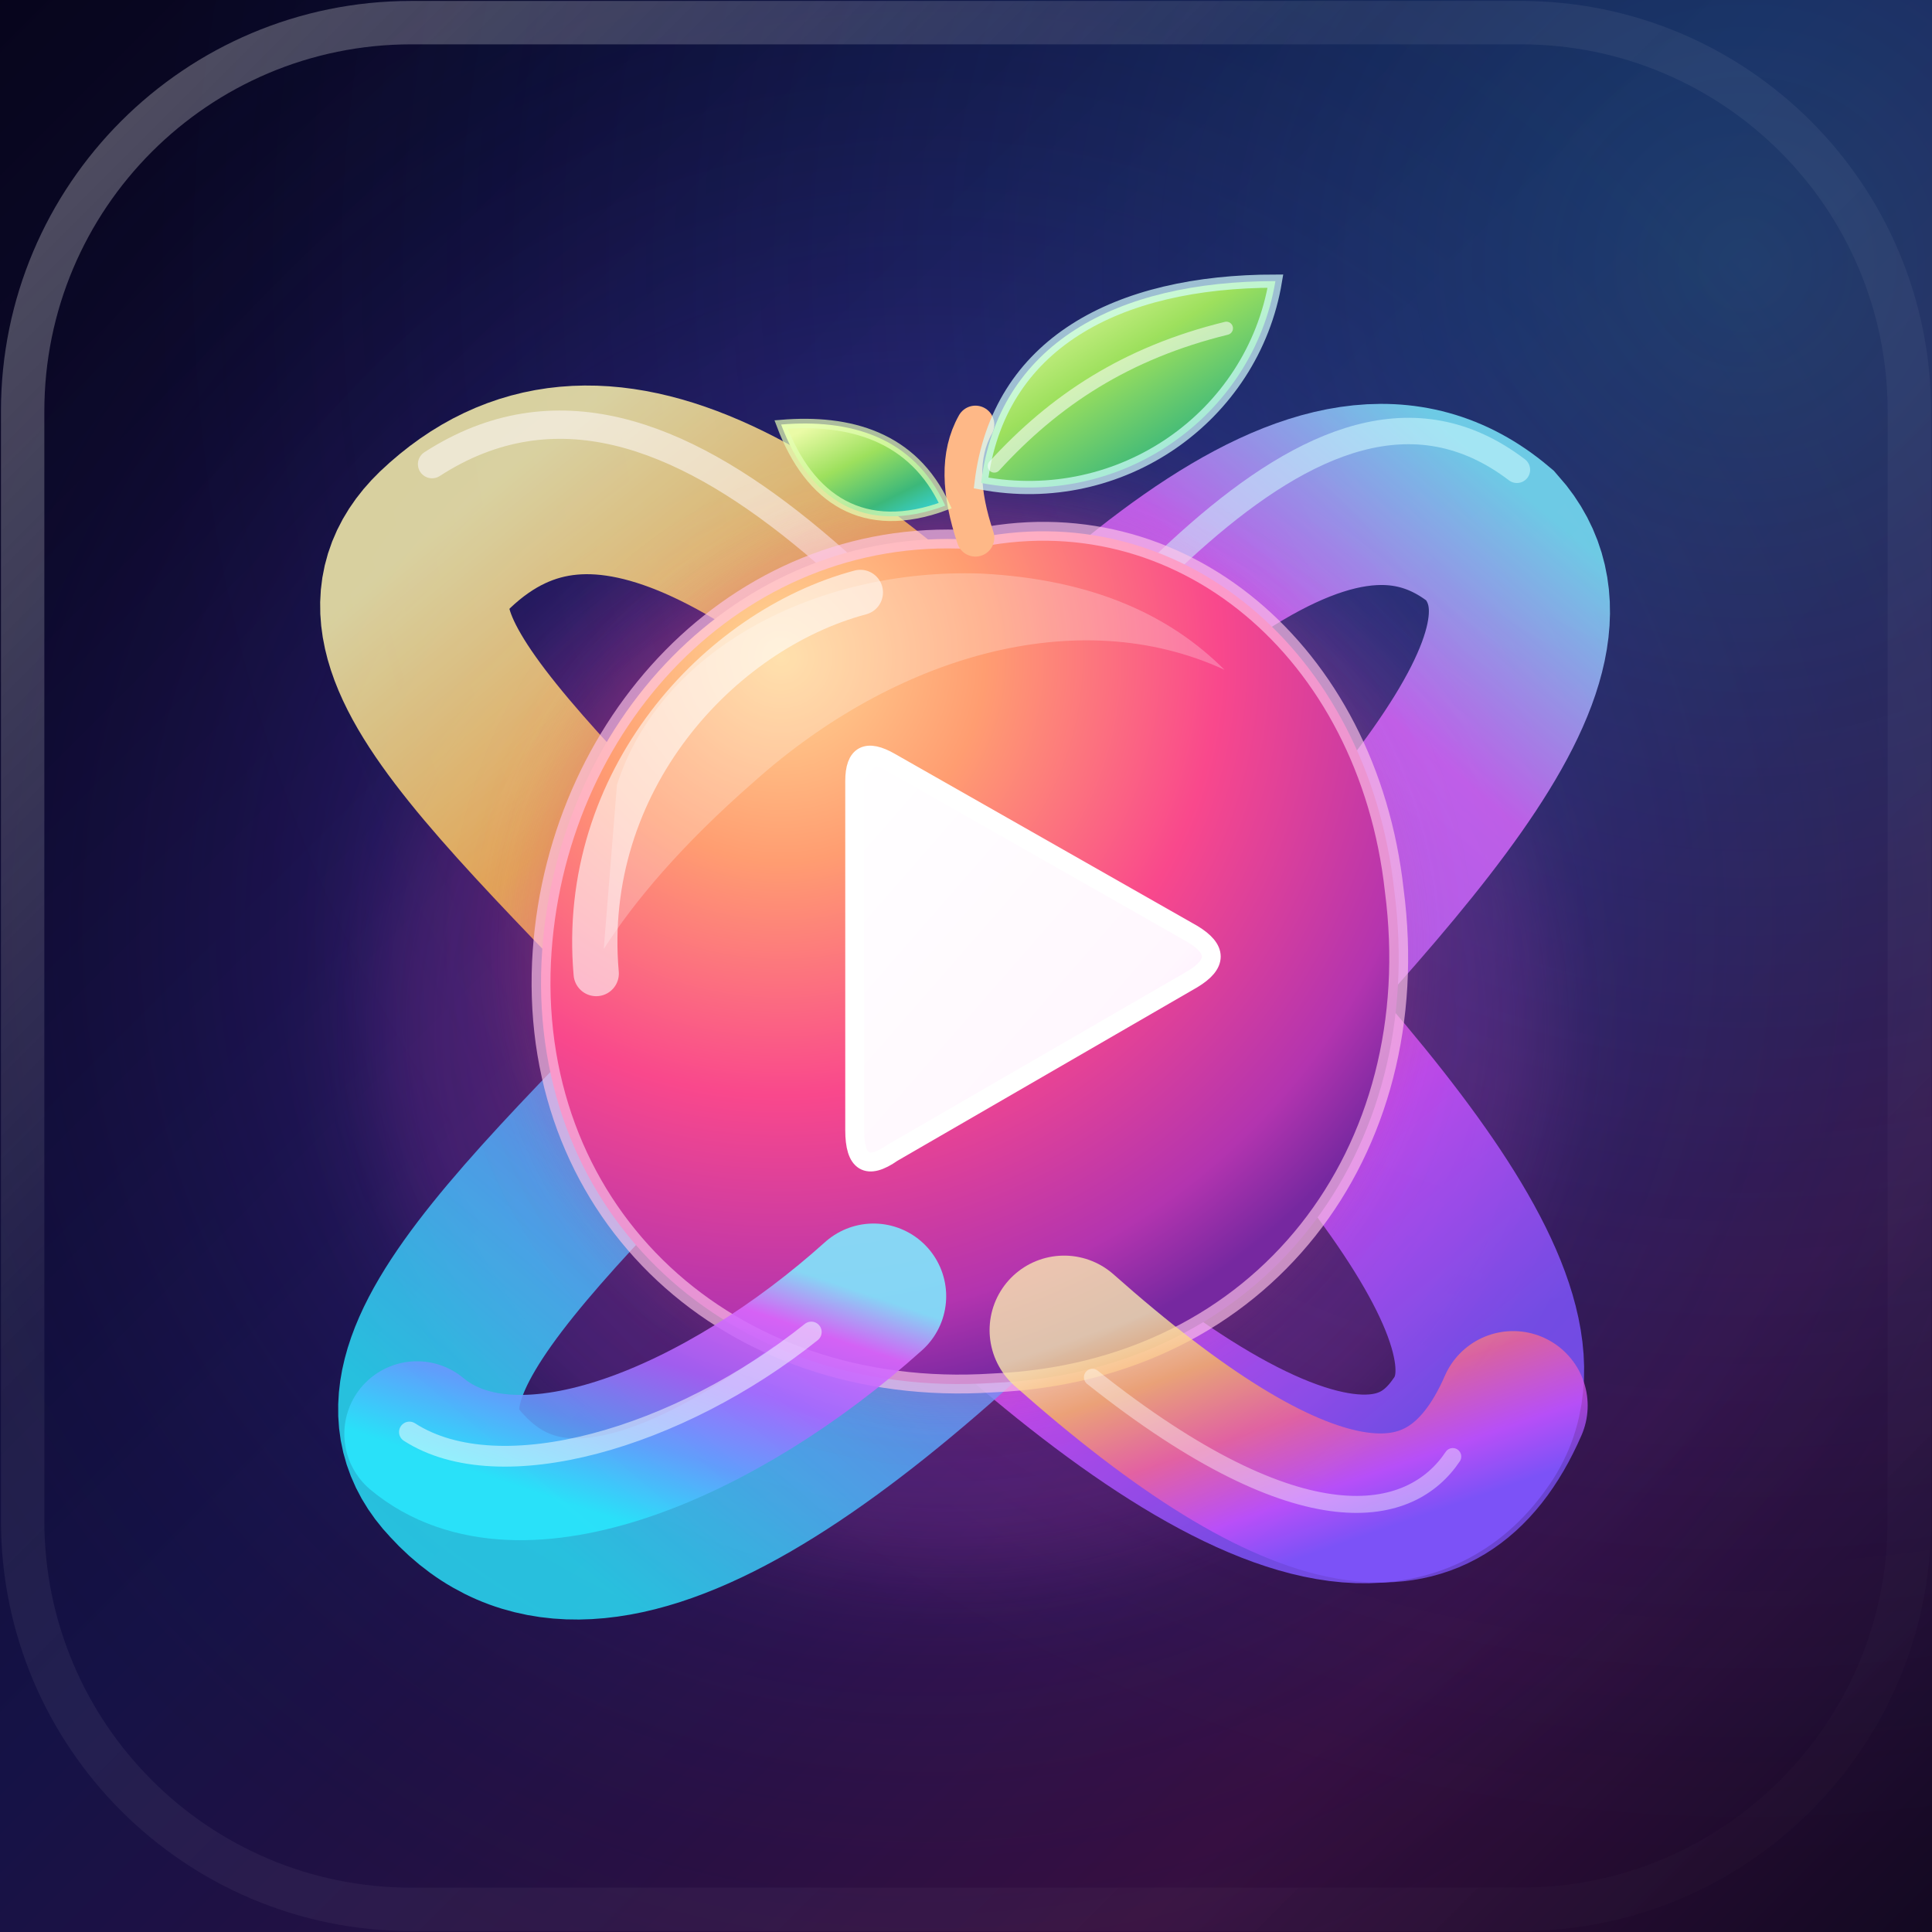
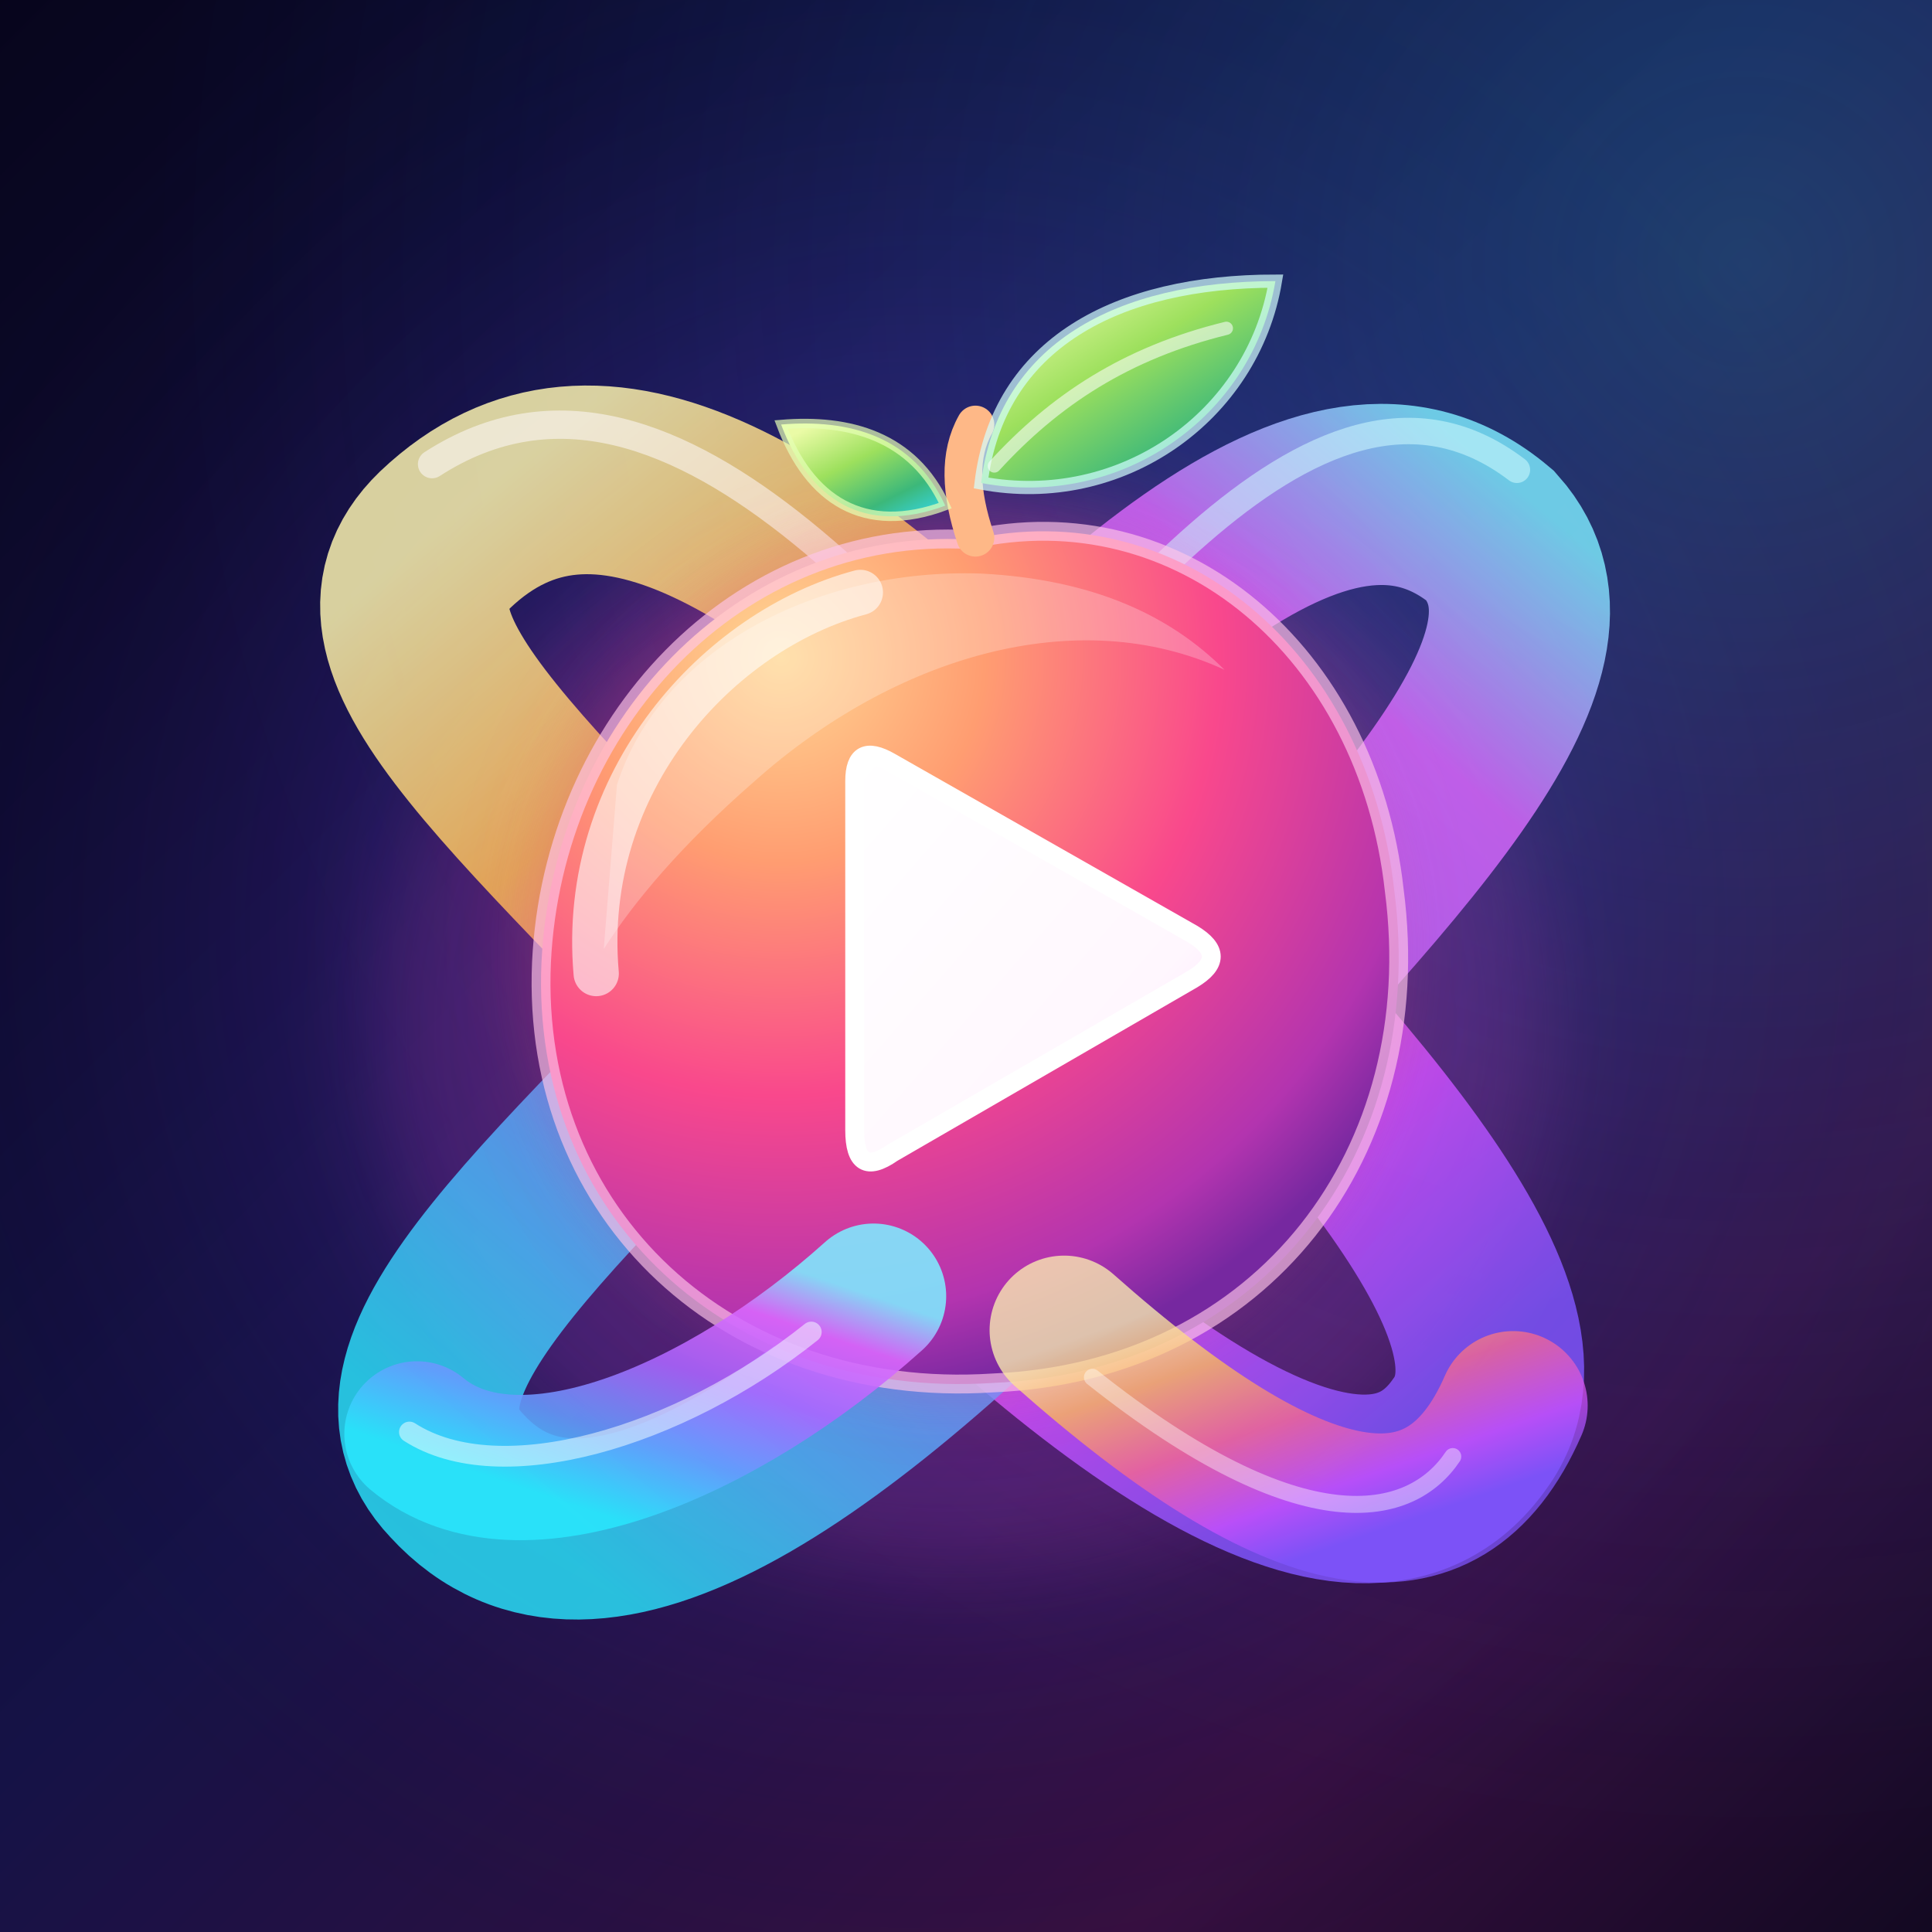
<svg xmlns="http://www.w3.org/2000/svg" width="1024" height="1024" viewBox="0 0 1024 1024" role="img" aria-label="HGuoTokX neon glass X play icon">
  <defs>
    <linearGradient id="back" x1="0" y1="0" x2="1" y2="1">
      <stop stop-color="#07051C" />
      <stop offset=".46" stop-color="#151246" />
      <stop offset=".79" stop-color="#360F40" />
      <stop offset="1" stop-color="#120921" />
    </linearGradient>
    <radialGradient id="aura" cx=".48" cy=".48" r=".57">
      <stop stop-color="#F64A9A" stop-opacity=".28" />
      <stop offset=".5" stop-color="#7B3DFF" stop-opacity=".15" />
      <stop offset="1" stop-color="#0B0B2C" stop-opacity="0" />
    </radialGradient>
    <radialGradient id="aqua" cx=".90" cy=".14" r=".82">
      <stop stop-color="#37DEFF" stop-opacity=".22" />
      <stop offset="1" stop-color="#134CF2" stop-opacity="0" />
    </radialGradient>
    <linearGradient id="orbitWarm" x1=".02" y1=".05" x2=".85" y2="1">
      <stop stop-color="#FFF7B1" />
      <stop offset=".24" stop-color="#FFC052" />
      <stop offset=".52" stop-color="#FC6A8A" />
      <stop offset=".8" stop-color="#CE51FF" />
      <stop offset="1" stop-color="#7F55FF" />
    </linearGradient>
    <linearGradient id="orbitCool" x1=".1" y1="1" x2="1" y2="0">
      <stop stop-color="#29E5FC" />
      <stop offset=".28" stop-color="#669BFF" />
      <stop offset=".56" stop-color="#AC65FF" />
      <stop offset=".82" stop-color="#DA69FF" />
      <stop offset="1" stop-color="#7EEBFF" />
    </linearGradient>
    <radialGradient id="peach" cx=".28" cy=".15" r=".88">
      <stop stop-color="#FFD793" />
      <stop offset=".27" stop-color="#FF9D71" />
      <stop offset=".58" stop-color="#F9488C" />
      <stop offset=".88" stop-color="#B334AF" />
      <stop offset="1" stop-color="#7628A0" />
    </radialGradient>
    <linearGradient id="leaf" x1=".1" y1=".1" x2=".9" y2="1">
      <stop stop-color="#EAFBA6" />
      <stop offset=".38" stop-color="#9DE05D" />
      <stop offset=".75" stop-color="#3CB87A" />
      <stop offset="1" stop-color="#36D4DC" />
    </linearGradient>
    <linearGradient id="glaze" x1="0" y1="0" x2="1" y2="1">
      <stop stop-color="#FFFFFF" stop-opacity=".86" />
      <stop offset=".35" stop-color="#FFFFFF" stop-opacity=".18" />
      <stop offset="1" stop-color="#FFFFFF" stop-opacity=".02" />
    </linearGradient>
    <linearGradient id="play" x1="0" y1="0" x2="1" y2="1">
      <stop stop-color="#FFFFFF" />
      <stop offset=".7" stop-color="#FFF7FE" />
      <stop offset="1" stop-color="#FFD8FF" />
    </linearGradient>
    <filter id="glow" x="-50%" y="-50%" width="200%" height="200%">
      <feGaussianBlur stdDeviation="23" />
    </filter>
-     <clipPath id="appMask">
-       <rect width="1024" height="1024" rx="210" />
-     </clipPath>
  </defs>
  <g>
    <rect width="1024" height="1024" fill="url(#back)" />
    <rect width="1024" height="1024" fill="url(#aura)" />
    <rect width="1024" height="1024" fill="url(#aqua)" />
    <ellipse cx="509" cy="545" rx="310" ry="287" fill="#F74BCA" opacity=".15" filter="url(#glow)" />
    <path d="M236 286C316 210 424 277 564 421C705 567 827 695 779 760C720 844 576 735 431 581C282 419 178 342 236 286Z" fill="none" stroke="url(#orbitWarm)" stroke-width="100" stroke-linecap="round" opacity=".83" />
    <path d="M790 284C701 209 579 339 442 482C297 636 186 723 242 782C314 861 445 766 594 610C737 457 847 348 790 284Z" fill="none" stroke="url(#orbitCool)" stroke-width="96" stroke-linecap="round" opacity=".82" />
    <path d="M229 246C359 162 495 350 608 475" fill="none" stroke="#FFF9FA" stroke-opacity=".55" stroke-width="15" stroke-linecap="round" />
    <path d="M804 249C695 166 572 355 480 449" fill="none" stroke="#D0FBFF" stroke-opacity=".55" stroke-width="14" stroke-linecap="round" />
    <circle cx="509" cy="506" r="222" fill="#F73F8E" opacity=".36" filter="url(#glow)" />
    <path d="M514 286C625 261 725 345 739 472C757 610 670 727 526 733C386 742 281 644 287 510C293 384 390 279 514 286Z" fill="url(#peach)" stroke="#FFC7EA" stroke-opacity=".65" stroke-width="10" />
    <path d="M327 416C350 344 433 301 520 304C579 307 620 326 649 355C571 319 474 348 400 414C361 448 336 478 320 503Z" fill="#FFFFFF" opacity=".24" />
    <path d="M316 516C307 414 381 334 456 314" fill="none" stroke="#FFFFFF" stroke-opacity=".58" stroke-width="24" stroke-linecap="round" />
    <path d="M517 285C509 261 508 241 517 225" fill="none" stroke="#FEB887" stroke-width="20" stroke-linecap="round" />
    <path d="M520 256C529 182 592 149 676 149C664 221 594 270 520 256Z" fill="url(#leaf)" stroke="#D3FFFF" stroke-width="7" stroke-opacity=".7" />
    <path d="M527 247C559 212 597 187 650 174" fill="none" stroke="#FFFFFF" stroke-opacity=".56" stroke-width="7" stroke-linecap="round" />
    <path d="M501 268C484 231 450 222 414 225C429 265 458 284 501 268Z" fill="url(#leaf)" stroke="#E6FFB6" stroke-width="5" stroke-opacity=".7" />
    <path d="M453 414Q453 393 472 404L632 495Q652 507 632 519L473 611Q453 625 453 599Z" fill="url(#play)" stroke="#FFFFFF" stroke-width="10" stroke-linejoin="round" />
    <path d="M221 760C275 805 383 759 463 687" fill="none" stroke="url(#orbitCool)" stroke-opacity=".88" stroke-width="77" stroke-linecap="round" />
    <path d="M564 705C687 814 765 830 802 745" fill="none" stroke="url(#orbitWarm)" stroke-opacity=".74" stroke-width="79" stroke-linecap="round" />
    <path d="M217 759C265 790 360 762 430 706" fill="none" stroke="#F5FFFF" stroke-opacity=".52" stroke-width="11" stroke-linecap="round" />
    <path d="M579 730C691 819 748 805 770 772" fill="none" stroke="#FFFFFF" stroke-opacity=".4" stroke-width="9" stroke-linecap="round" />
-     <rect x="12" y="12" width="1000" height="1000" rx="206" fill="none" stroke="url(#glaze)" stroke-width="23" opacity=".36" />
  </g>
</svg>
